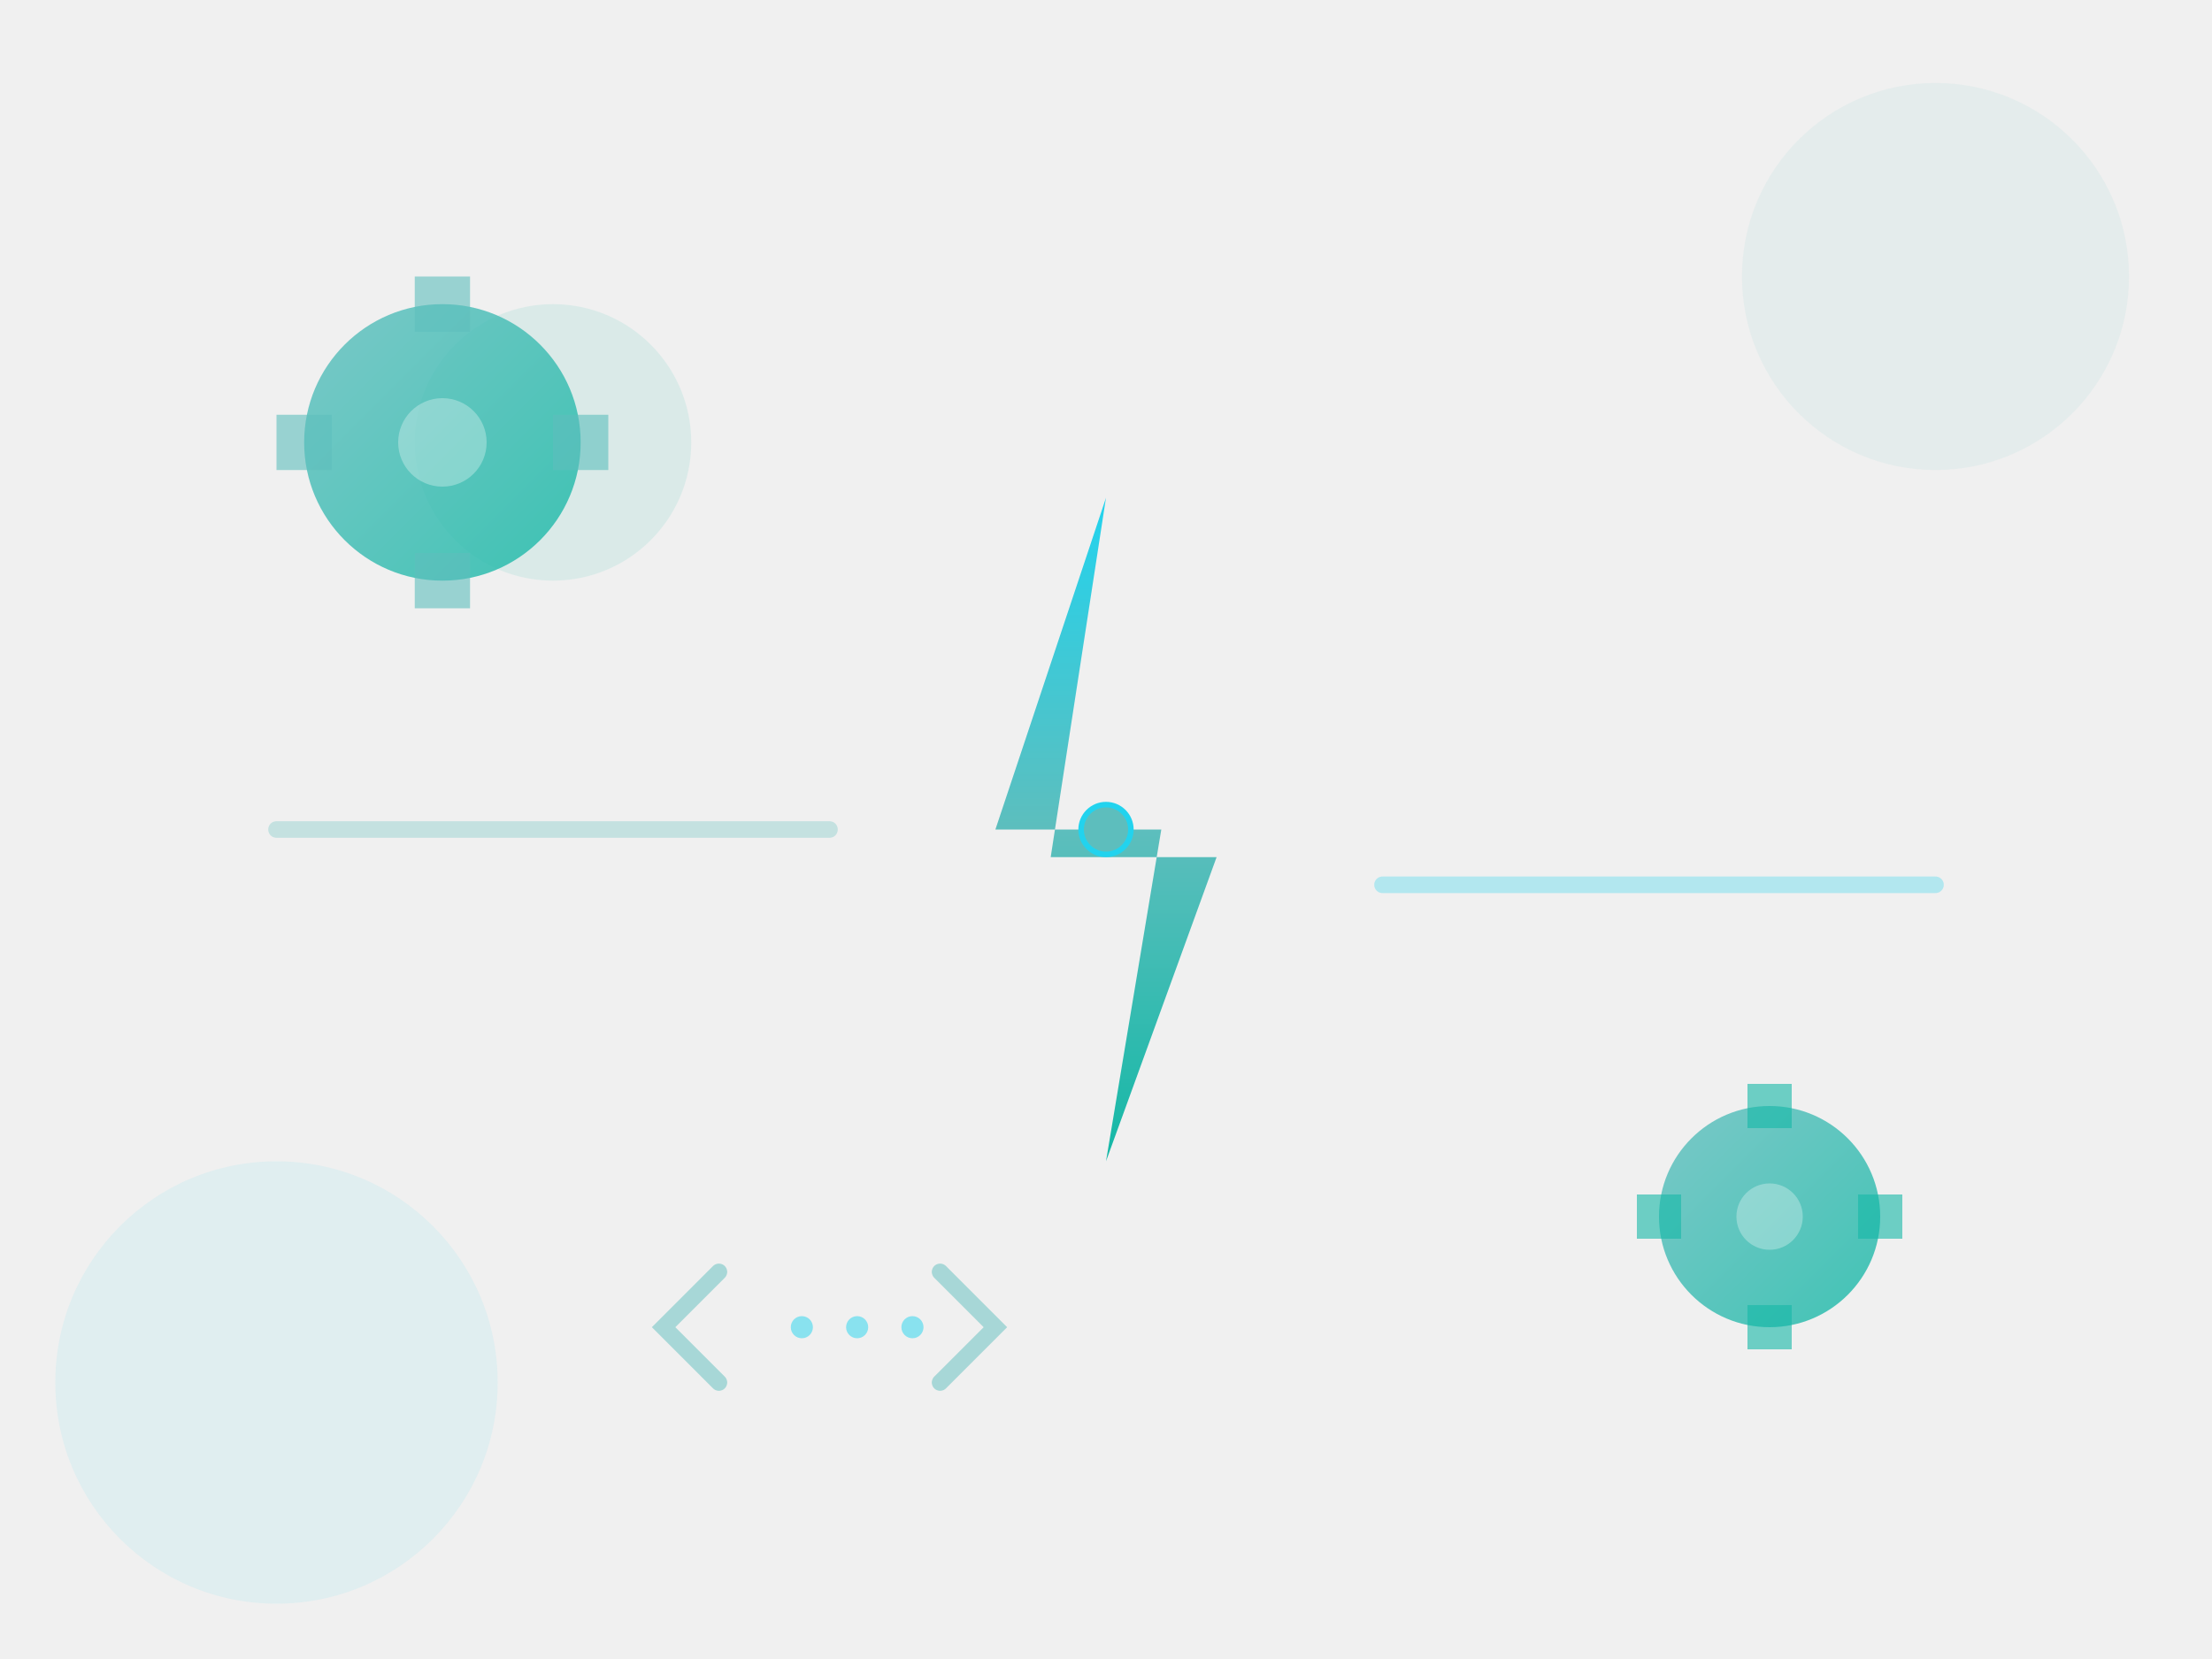
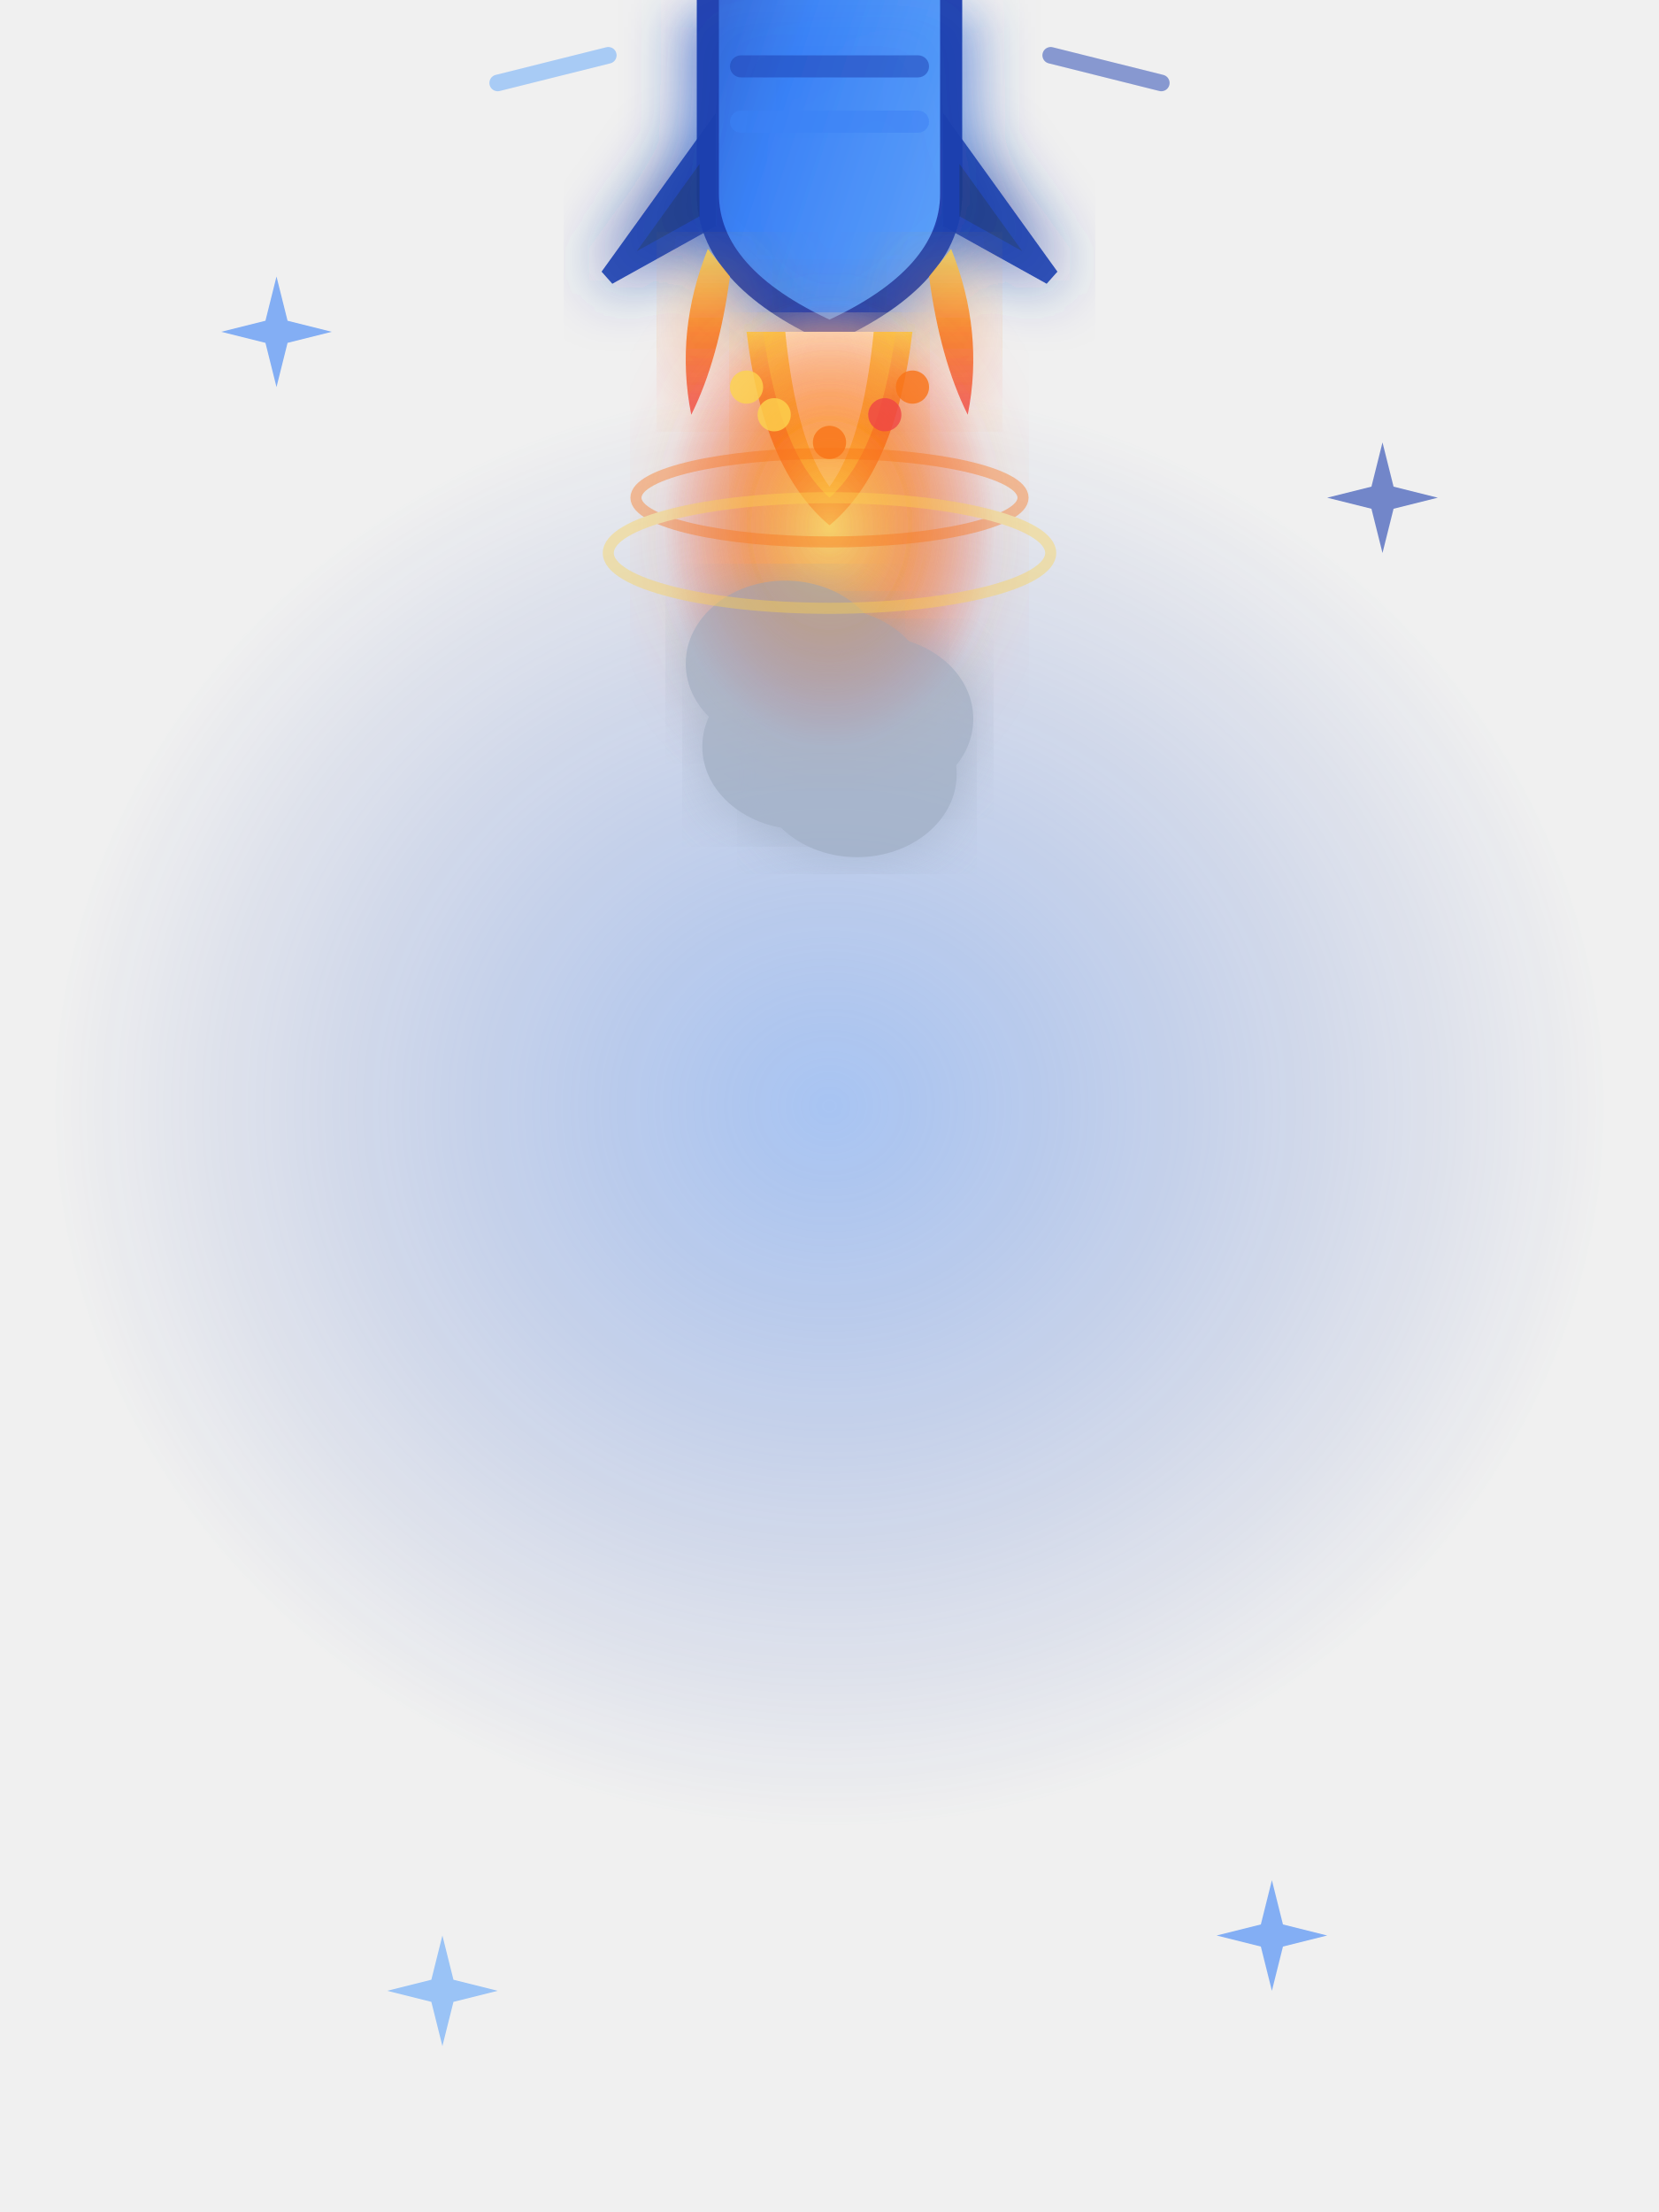
- <svg xmlns="http://www.w3.org/2000/svg" width="400" height="300" viewBox="0 0 400 300">
-   <circle cx="350" cy="50" r="35" fill="#5DBEBD" opacity="0.08" />
-   <circle cx="50" cy="250" r="40" fill="#22D3EE" opacity="0.08" />
-   <circle cx="100" cy="80" r="25" fill="#14B8A6" opacity="0.1" />
-   <g transform="translate(200, 150)">
-     <path d="M 0 -60 L -20 0 L 10 0 L 0 60 L 20 5 L -10 5 Z" fill="url(#lightning-gradient)">
-       <animate attributeName="opacity" values="1;0.6;1" dur="1.5s" repeatCount="indefinite" />
-     </path>
-     <circle cx="0" cy="0" r="50" fill="none" stroke="#5DBEBD" stroke-width="2" opacity="0">
-       <animate attributeName="r" values="30;60;30" dur="2s" repeatCount="indefinite" />
-       <animate attributeName="opacity" values="0.6;0;0.6" dur="2s" repeatCount="indefinite" />
+ <svg xmlns="http://www.w3.org/2000/svg" width="300" height="400" viewBox="0 0 300 400">
+   <defs>
+     <linearGradient id="innovationGrad" x1="0%" y1="0%" x2="100%" y2="100%">
+       <stop offset="0%" style="stop-color:#1E40AF;stop-opacity:1" />
+       <stop offset="50%" style="stop-color:#3B82F6;stop-opacity:1" />
+       <stop offset="100%" style="stop-color:#60A5FA;stop-opacity:1" />
+     </linearGradient>
+     <linearGradient id="fireGrad" x1="0%" y1="0%" x2="0%" y2="100%">
+       <stop offset="0%" style="stop-color:#FCD34D;stop-opacity:1" />
+       <stop offset="50%" style="stop-color:#F97316;stop-opacity:1" />
+       <stop offset="100%" style="stop-color:#EF4444;stop-opacity:1" />
+     </linearGradient>
+     <radialGradient id="innovationGlow">
+       <stop offset="0%" style="stop-color:#3B82F6;stop-opacity:0.8" />
+       <stop offset="100%" style="stop-color:#1E40AF;stop-opacity:0" />
+     </radialGradient>
+     <radialGradient id="fireGlow">
+       <stop offset="0%" style="stop-color:#FCD34D;stop-opacity:0.9" />
+       <stop offset="50%" style="stop-color:#F97316;stop-opacity:0.6" />
+       <stop offset="100%" style="stop-color:#EF4444;stop-opacity:0" />
+     </radialGradient>
+     <filter id="innovationGlowFilter">
+       <feGaussianBlur stdDeviation="6" result="coloredBlur" />
+       <feMerge>
+         <feMergeNode in="coloredBlur" />
+         <feMergeNode in="SourceGraphic" />
+       </feMerge>
+     </filter>
+     <filter id="fireGlowFilter">
+       <feGaussianBlur stdDeviation="8" result="coloredBlur" />
+       <feMerge>
+         <feMergeNode in="coloredBlur" />
+         <feMergeNode in="SourceGraphic" />
+       </feMerge>
+     </filter>
+   </defs>
+   <ellipse cx="150" cy="200" rx="140" ry="130" fill="url(#innovationGlow)" opacity="0.5">
+     <animate attributeName="opacity" values="0.5;0.7;0.5" dur="2s" repeatCount="indefinite" />
+     <animate attributeName="ry" values="130;145;130" dur="2s" repeatCount="indefinite" />
+   </ellipse>
+   <g transform="translate(150, 0)">
+     <animateTransform attributeName="transform" type="translate" values="150,380; 150,200; 150,-80" dur="3.5s" repeatCount="indefinite" />
+     <animate attributeName="opacity" values="0;1;1;1;0" keyTimes="0;0.1;0.7;0.9;1" dur="3.5s" repeatCount="indefinite" />
+     <g filter="url(#innovationGlowFilter)">
+       <path d="M -22 -35 L -22 35 Q -22 50 0 60 Q 22 50 22 35 L 22 -35 Q 22 -60 0 -75 Q -22 -60 -22 -35 Z" fill="url(#innovationGrad)" opacity="0.95" stroke="#1E40AF" stroke-width="4" />
+       <circle cx="0" cy="-25" r="14" fill="#ffffff" opacity="0.3" />
+       <circle cx="0" cy="-25" r="11" fill="#3B82F6" opacity="0.7">
+         <animate attributeName="opacity" values="0.7;1;0.7" dur="1s" repeatCount="indefinite" />
+       </circle>
+       <rect x="-18" y="10" width="36" height="4" rx="2" fill="#1E40AF" opacity="0.5" />
+       <rect x="-18" y="20" width="36" height="4" rx="2" fill="#3B82F6" opacity="0.5" />
+       <path d="M -22 25 L -40 50 L -22 40 Z" fill="#1E3A8A" opacity="0.9" stroke="#1E40AF" stroke-width="3" />
+       <path d="M 22 25 L 40 50 L 22 40 Z" fill="#1E3A8A" opacity="0.9" stroke="#1E40AF" stroke-width="3" />
+       <ellipse cx="-8" cy="-50" rx="6" ry="10" fill="#ffffff" opacity="0.4">
+         <animate attributeName="opacity" values="0.4;0.6;0.4" dur="2s" repeatCount="indefinite" />
+       </ellipse>
+     </g>
+     <g>
+       <g filter="url(#fireGlowFilter)">
+         <path d="M -15 60 Q -12 85 0 95 Q 12 85 15 60 Z" fill="url(#fireGrad)" opacity="0.9">
+           <animate attributeName="d" values="M -15 60 Q -12 85 0 95 Q 12 85 15 60 Z;M -15 60 Q -12 95 0 110 Q 12 95 15 60 Z;M -15 60 Q -12 85 0 95 Q 12 85 15 60 Z" dur="0.2s" repeatCount="indefinite" />
+         </path>
+         <path d="M -12 60 Q -9 82 0 90 Q 9 82 12 60 Z" fill="#FCD34D" opacity="0.8">
+           <animate attributeName="d" values="M -12 60 Q -9 82 0 90 Q 9 82 12 60 Z;M -12 60 Q -9 92 0 105 Q 9 92 12 60 Z;M -12 60 Q -9 82 0 90 Q 9 82 12 60 Z" dur="0.2s" begin="0.05s" repeatCount="indefinite" />
+         </path>
+         <path d="M -8 60 Q -6 80 0 88 Q 6 80 8 60 Z" fill="#ffffff" opacity="0.7">
+           <animate attributeName="d" values="M -8 60 Q -6 80 0 88 Q 6 80 8 60 Z;M -8 60 Q -6 90 0 100 Q 6 90 8 60 Z;M -8 60 Q -6 80 0 88 Q 6 80 8 60 Z" dur="0.2s" begin="0.1s" repeatCount="indefinite" />
+         </path>
+       </g>
+       <g filter="url(#fireGlowFilter)">
+         <path d="M -22 45 Q -28 60 -25 75 Q -20 65 -18 50 Z" fill="url(#fireGrad)" opacity="0.8">
+           <animate attributeName="d" values="M -22 45 Q -28 60 -25 75 Q -20 65 -18 50 Z;M -22 45 Q -30 65 -25 82 Q -20 70 -18 50 Z;M -22 45 Q -28 60 -25 75 Q -20 65 -18 50 Z" dur="0.3s" repeatCount="indefinite" />
+         </path>
+         <path d="M 22 45 Q 28 60 25 75 Q 20 65 18 50 Z" fill="url(#fireGrad)" opacity="0.8">
+           <animate attributeName="d" values="M 22 45 Q 28 60 25 75 Q 20 65 18 50 Z;M 22 45 Q 30 65 25 82 Q 20 70 18 50 Z;M 22 45 Q 28 60 25 75 Q 20 65 18 50 Z" dur="0.3s" begin="0.1s" repeatCount="indefinite" />
+         </path>
+       </g>
+       <ellipse cx="0" cy="95" rx="30" ry="40" fill="url(#fireGlow)" opacity="0.8" filter="url(#fireGlowFilter)">
+         <animate attributeName="opacity" values="0.8;1;0.8" dur="0.3s" repeatCount="indefinite" />
+         <animate attributeName="rx" values="30;38;30" dur="0.3s" repeatCount="indefinite" />
+         <animate attributeName="ry" values="40;50;40" dur="0.3s" repeatCount="indefinite" />
+       </ellipse>
+     </g>
+     <g opacity="0.6">
+       <ellipse cx="-8" cy="120" rx="18" ry="15" fill="#94A3B8" filter="url(#innovationGlowFilter)">
+         <animate attributeName="cy" values="120;190;260" dur="2s" repeatCount="indefinite" />
+         <animate attributeName="rx" values="18;28;35" dur="2s" repeatCount="indefinite" />
+         <animate attributeName="ry" values="15;23;30" dur="2s" repeatCount="indefinite" />
+         <animate attributeName="opacity" values="0.6;0.3;0" dur="2s" repeatCount="indefinite" />
+       </ellipse>
+       <ellipse cx="8" cy="130" rx="18" ry="15" fill="#94A3B8" filter="url(#innovationGlowFilter)">
+         <animate attributeName="cy" values="130;200;270" dur="2s" begin="0.3s" repeatCount="indefinite" />
+         <animate attributeName="rx" values="18;28;35" dur="2s" begin="0.3s" repeatCount="indefinite" />
+         <animate attributeName="ry" values="15;23;30" dur="2s" begin="0.3s" repeatCount="indefinite" />
+         <animate attributeName="opacity" values="0.6;0.3;0" dur="2s" begin="0.3s" repeatCount="indefinite" />
+       </ellipse>
+       <ellipse cx="0" cy="125" rx="18" ry="15" fill="#94A3B8" filter="url(#innovationGlowFilter)">
+         <animate attributeName="cy" values="125;195;265" dur="2s" begin="0.6s" repeatCount="indefinite" />
+         <animate attributeName="rx" values="18;28;35" dur="2s" begin="0.6s" repeatCount="indefinite" />
+         <animate attributeName="ry" values="15;23;30" dur="2s" begin="0.6s" repeatCount="indefinite" />
+         <animate attributeName="opacity" values="0.6;0.3;0" dur="2s" begin="0.6s" repeatCount="indefinite" />
+       </ellipse>
+       <ellipse cx="-5" cy="135" rx="18" ry="15" fill="#94A3B8" filter="url(#innovationGlowFilter)">
+         <animate attributeName="cy" values="135;205;275" dur="2s" begin="0.9s" repeatCount="indefinite" />
+         <animate attributeName="rx" values="18;28;35" dur="2s" begin="0.9s" repeatCount="indefinite" />
+         <animate attributeName="ry" values="15;23;30" dur="2s" begin="0.9s" repeatCount="indefinite" />
+         <animate attributeName="opacity" values="0.6;0.3;0" dur="2s" begin="0.9s" repeatCount="indefinite" />
+       </ellipse>
+       <ellipse cx="5" cy="140" rx="18" ry="15" fill="#94A3B8" filter="url(#innovationGlowFilter)">
+         <animate attributeName="cy" values="140;210;280" dur="2s" begin="1.2s" repeatCount="indefinite" />
+         <animate attributeName="rx" values="18;28;35" dur="2s" begin="1.2s" repeatCount="indefinite" />
+         <animate attributeName="ry" values="15;23;30" dur="2s" begin="1.2s" repeatCount="indefinite" />
+         <animate attributeName="opacity" values="0.6;0.3;0" dur="2s" begin="1.2s" repeatCount="indefinite" />
+       </ellipse>
+     </g>
+     <g opacity="0.8">
+       <circle cx="-15" cy="70" r="3" fill="#FCD34D" filter="url(#fireGlowFilter)">
+         <animate attributeName="cx" values="-15;-45;-75" dur="1s" repeatCount="indefinite" />
+         <animate attributeName="cy" values="70;100;130" dur="1s" repeatCount="indefinite" />
+         <animate attributeName="opacity" values="0.8;0.4;0" dur="1s" repeatCount="indefinite" />
+       </circle>
+       <circle cx="15" cy="70" r="3" fill="#F97316" filter="url(#fireGlowFilter)">
+         <animate attributeName="cx" values="15;45;75" dur="1s" begin="0.2s" repeatCount="indefinite" />
+         <animate attributeName="cy" values="70;100;130" dur="1s" begin="0.2s" repeatCount="indefinite" />
+         <animate attributeName="opacity" values="0.8;0.4;0" dur="1s" begin="0.2s" repeatCount="indefinite" />
+       </circle>
+       <circle cx="-10" cy="75" r="3" fill="#FCD34D" filter="url(#fireGlowFilter)">
+         <animate attributeName="cx" values="-10;-35;-60" dur="1s" begin="0.4s" repeatCount="indefinite" />
+         <animate attributeName="cy" values="75;105;135" dur="1s" begin="0.4s" repeatCount="indefinite" />
+         <animate attributeName="opacity" values="0.8;0.4;0" dur="1s" begin="0.4s" repeatCount="indefinite" />
+       </circle>
+       <circle cx="10" cy="75" r="3" fill="#EF4444" filter="url(#fireGlowFilter)">
+         <animate attributeName="cx" values="10;35;60" dur="1s" begin="0.6s" repeatCount="indefinite" />
+         <animate attributeName="cy" values="75;105;135" dur="1s" begin="0.6s" repeatCount="indefinite" />
+         <animate attributeName="opacity" values="0.8;0.4;0" dur="1s" begin="0.6s" repeatCount="indefinite" />
+       </circle>
+       <circle cx="0" cy="80" r="3" fill="#F97316" filter="url(#fireGlowFilter)">
+         <animate attributeName="cy" values="80;115;150" dur="1s" begin="0.8s" repeatCount="indefinite" />
+         <animate attributeName="opacity" values="0.8;0.4;0" dur="1s" begin="0.8s" repeatCount="indefinite" />
+       </circle>
+     </g>
+     <g opacity="0.4">
+       <ellipse cx="0" cy="90" rx="35" ry="8" fill="none" stroke="#F97316" stroke-width="2">
+         <animate attributeName="rx" values="35;45;35" dur="0.5s" repeatCount="indefinite" />
+         <animate attributeName="opacity" values="0.4;0.7;0.4" dur="0.5s" repeatCount="indefinite" />
+       </ellipse>
+       <ellipse cx="0" cy="100" rx="40" ry="10" fill="none" stroke="#FCD34D" stroke-width="2">
+         <animate attributeName="rx" values="40;50;40" dur="0.6s" repeatCount="indefinite" />
+         <animate attributeName="opacity" values="0.4;0.7;0.4" dur="0.6s" repeatCount="indefinite" />
+       </ellipse>
+     </g>
+     <g opacity="0.5">
+       <line x1="-45" y1="-10" x2="-65" y2="-5" stroke="#1E40AF" stroke-width="3" stroke-linecap="round">
+         <animate attributeName="opacity" values="0;0.7;0" dur="0.8s" repeatCount="indefinite" />
+       </line>
+       <line x1="45" y1="-10" x2="65" y2="-5" stroke="#3B82F6" stroke-width="3" stroke-linecap="round">
+         <animate attributeName="opacity" values="0;0.7;0" dur="0.8s" begin="0.2s" repeatCount="indefinite" />
+       </line>
+       <line x1="-40" y1="10" x2="-60" y2="15" stroke="#60A5FA" stroke-width="3" stroke-linecap="round">
+         <animate attributeName="opacity" values="0;0.7;0" dur="0.8s" begin="0.4s" repeatCount="indefinite" />
+       </line>
+       <line x1="40" y1="10" x2="60" y2="15" stroke="#1E40AF" stroke-width="3" stroke-linecap="round">
+         <animate attributeName="opacity" values="0;0.7;0" dur="0.8s" begin="0.6s" repeatCount="indefinite" />
+       </line>
+     </g>
+   </g>
+   <g transform="translate(150, 200)" opacity="0.3">
+     <circle cx="0" cy="0" r="80" fill="none" stroke="#F97316" stroke-width="4" opacity="0">
+       <animate attributeName="r" values="80;140;80" dur="2s" repeatCount="indefinite" />
+       <animate attributeName="opacity" values="0;0.6;0" dur="2s" repeatCount="indefinite" />
    </circle>
-     <circle cx="0" cy="0" r="50" fill="none" stroke="#22D3EE" stroke-width="2" opacity="0">
-       <animate attributeName="r" values="30;60;30" dur="2s" begin="0.5s" repeatCount="indefinite" />
-       <animate attributeName="opacity" values="0.6;0;0.6" dur="2s" begin="0.5s" repeatCount="indefinite" />
+     <circle cx="0" cy="0" r="100" fill="none" stroke="#3B82F6" stroke-width="3" opacity="0">
+       <animate attributeName="r" values="100;160;100" dur="2.5s" repeatCount="indefinite" />
+       <animate attributeName="opacity" values="0;0.5;0" dur="2.5s" repeatCount="indefinite" />
    </circle>
  </g>
-   <defs>
-     <linearGradient id="lightning-gradient" x1="0%" y1="0%" x2="0%" y2="100%">
-       <stop offset="0%" style="stop-color:#22D3EE;stop-opacity:1" />
-       <stop offset="50%" style="stop-color:#5DBEBD;stop-opacity:1" />
-       <stop offset="100%" style="stop-color:#14B8A6;stop-opacity:1" />
-     </linearGradient>
-     <linearGradient id="gear-gradient" x1="0%" y1="0%" x2="100%" y2="100%">
-       <stop offset="0%" style="stop-color:#5DBEBD;stop-opacity:0.8" />
-       <stop offset="100%" style="stop-color:#14B8A6;stop-opacity:0.8" />
-     </linearGradient>
-   </defs>
-   <g transform="translate(80, 80)">
-     <circle cx="0" cy="0" r="25" fill="url(#gear-gradient)">
-       <animateTransform attributeName="transform" type="rotate" values="0 0 0;360 0 0" dur="6s" repeatCount="indefinite" />
-     </circle>
-     <g opacity="0.6">
-       <rect x="-5" y="-30" width="10" height="10" fill="#5DBEBD">
-         <animateTransform attributeName="transform" type="rotate" values="0 0 0;360 0 0" dur="6s" repeatCount="indefinite" />
-       </rect>
-       <rect x="-5" y="20" width="10" height="10" fill="#5DBEBD">
-         <animateTransform attributeName="transform" type="rotate" values="0 0 0;360 0 0" dur="6s" repeatCount="indefinite" />
-       </rect>
-       <rect x="-30" y="-5" width="10" height="10" fill="#5DBEBD">
-         <animateTransform attributeName="transform" type="rotate" values="0 0 0;360 0 0" dur="6s" repeatCount="indefinite" />
-       </rect>
-       <rect x="20" y="-5" width="10" height="10" fill="#5DBEBD">
-         <animateTransform attributeName="transform" type="rotate" values="0 0 0;360 0 0" dur="6s" repeatCount="indefinite" />
-       </rect>
-     </g>
-     <circle cx="0" cy="0" r="8" fill="#fff" opacity="0.3" />
+   <g opacity="0.6">
+     <path d="M 50 50 L 52 58 L 60 60 L 52 62 L 50 70 L 48 62 L 40 60 L 48 58 Z" fill="#3B82F6">
+       <animate attributeName="opacity" values="0.6;1;0.6" dur="2s" repeatCount="indefinite" />
+     </path>
+     <path d="M 250 80 L 252 88 L 260 90 L 252 92 L 250 100 L 248 92 L 240 90 L 248 88 Z" fill="#1E40AF">
+       <animate attributeName="opacity" values="0.6;1;0.6" dur="2.3s" repeatCount="indefinite" />
+     </path>
+     <path d="M 80 350 L 82 358 L 90 360 L 82 362 L 80 370 L 78 362 L 70 360 L 78 358 Z" fill="#60A5FA">
+       <animate attributeName="opacity" values="0.6;1;0.6" dur="2.6s" repeatCount="indefinite" />
+     </path>
+     <path d="M 230 340 L 232 348 L 240 350 L 232 352 L 230 360 L 228 352 L 220 350 L 228 348 Z" fill="#3B82F6">
+       <animate attributeName="opacity" values="0.6;1;0.6" dur="2.1s" repeatCount="indefinite" />
+     </path>
  </g>
-   <g transform="translate(320, 220)">
-     <circle cx="0" cy="0" r="20" fill="url(#gear-gradient)">
-       <animateTransform attributeName="transform" type="rotate" values="360 0 0;0 0 0" dur="4s" repeatCount="indefinite" />
-     </circle>
-     <g opacity="0.6">
-       <rect x="-4" y="-24" width="8" height="8" fill="#14B8A6">
-         <animateTransform attributeName="transform" type="rotate" values="360 0 0;0 0 0" dur="4s" repeatCount="indefinite" />
-       </rect>
-       <rect x="-4" y="16" width="8" height="8" fill="#14B8A6">
-         <animateTransform attributeName="transform" type="rotate" values="360 0 0;0 0 0" dur="4s" repeatCount="indefinite" />
-       </rect>
-       <rect x="-24" y="-4" width="8" height="8" fill="#14B8A6">
-         <animateTransform attributeName="transform" type="rotate" values="360 0 0;0 0 0" dur="4s" repeatCount="indefinite" />
-       </rect>
-       <rect x="16" y="-4" width="8" height="8" fill="#14B8A6">
-         <animateTransform attributeName="transform" type="rotate" values="360 0 0;0 0 0" dur="4s" repeatCount="indefinite" />
-       </rect>
-     </g>
-     <circle cx="0" cy="0" r="6" fill="#fff" opacity="0.3" />
-   </g>
-   <g opacity="0.3">
-     <line x1="50" y1="150" x2="150" y2="150" stroke="#5DBEBD" stroke-width="3" stroke-linecap="round">
-       <animate attributeName="x1" values="50;150;50" dur="1s" repeatCount="indefinite" />
-       <animate attributeName="x2" values="150;250;150" dur="1s" repeatCount="indefinite" />
-       <animate attributeName="opacity" values="0;0.5;0" dur="1s" repeatCount="indefinite" />
-     </line>
-     <line x1="250" y1="160" x2="350" y2="160" stroke="#22D3EE" stroke-width="3" stroke-linecap="round">
-       <animate attributeName="x1" values="250;350;250" dur="1s" begin="0.3s" repeatCount="indefinite" />
-       <animate attributeName="x2" values="350;450;350" dur="1s" begin="0.3s" repeatCount="indefinite" />
-       <animate attributeName="opacity" values="0;0.5;0" dur="1s" begin="0.3s" repeatCount="indefinite" />
-     </line>
-   </g>
-   <g transform="translate(130, 230)" opacity="0.5">
-     <path d="M 0 0 L -10 10 L 0 20" stroke="#5DBEBD" stroke-width="3" fill="none" stroke-linecap="round">
-       <animate attributeName="opacity" values="0.5;0.8;0.5" dur="2s" repeatCount="indefinite" />
-     </path>
-     <path d="M 40 0 L 50 10 L 40 20" stroke="#5DBEBD" stroke-width="3" fill="none" stroke-linecap="round">
-       <animate attributeName="opacity" values="0.5;0.8;0.5" dur="2s" repeatCount="indefinite" />
-     </path>
-     <circle cx="15" cy="10" r="2" fill="#22D3EE" />
-     <circle cx="25" cy="10" r="2" fill="#22D3EE" />
-     <circle cx="35" cy="10" r="2" fill="#22D3EE" />
-   </g>
-   <circle cx="200" cy="150" r="5" fill="#22D3EE">
-     <animateTransform attributeName="transform" type="rotate" values="0 200 150;360 200 150" dur="3s" repeatCount="indefinite" />
-     <animate attributeName="cx" values="200;280;200" dur="3s" repeatCount="indefinite" />
-   </circle>
-   <circle cx="200" cy="150" r="4" fill="#5DBEBD">
-     <animateTransform attributeName="transform" type="rotate" values="180 200 150;540 200 150" dur="3s" repeatCount="indefinite" />
-     <animate attributeName="cx" values="200;120;200" dur="3s" repeatCount="indefinite" />
-   </circle>
</svg>
